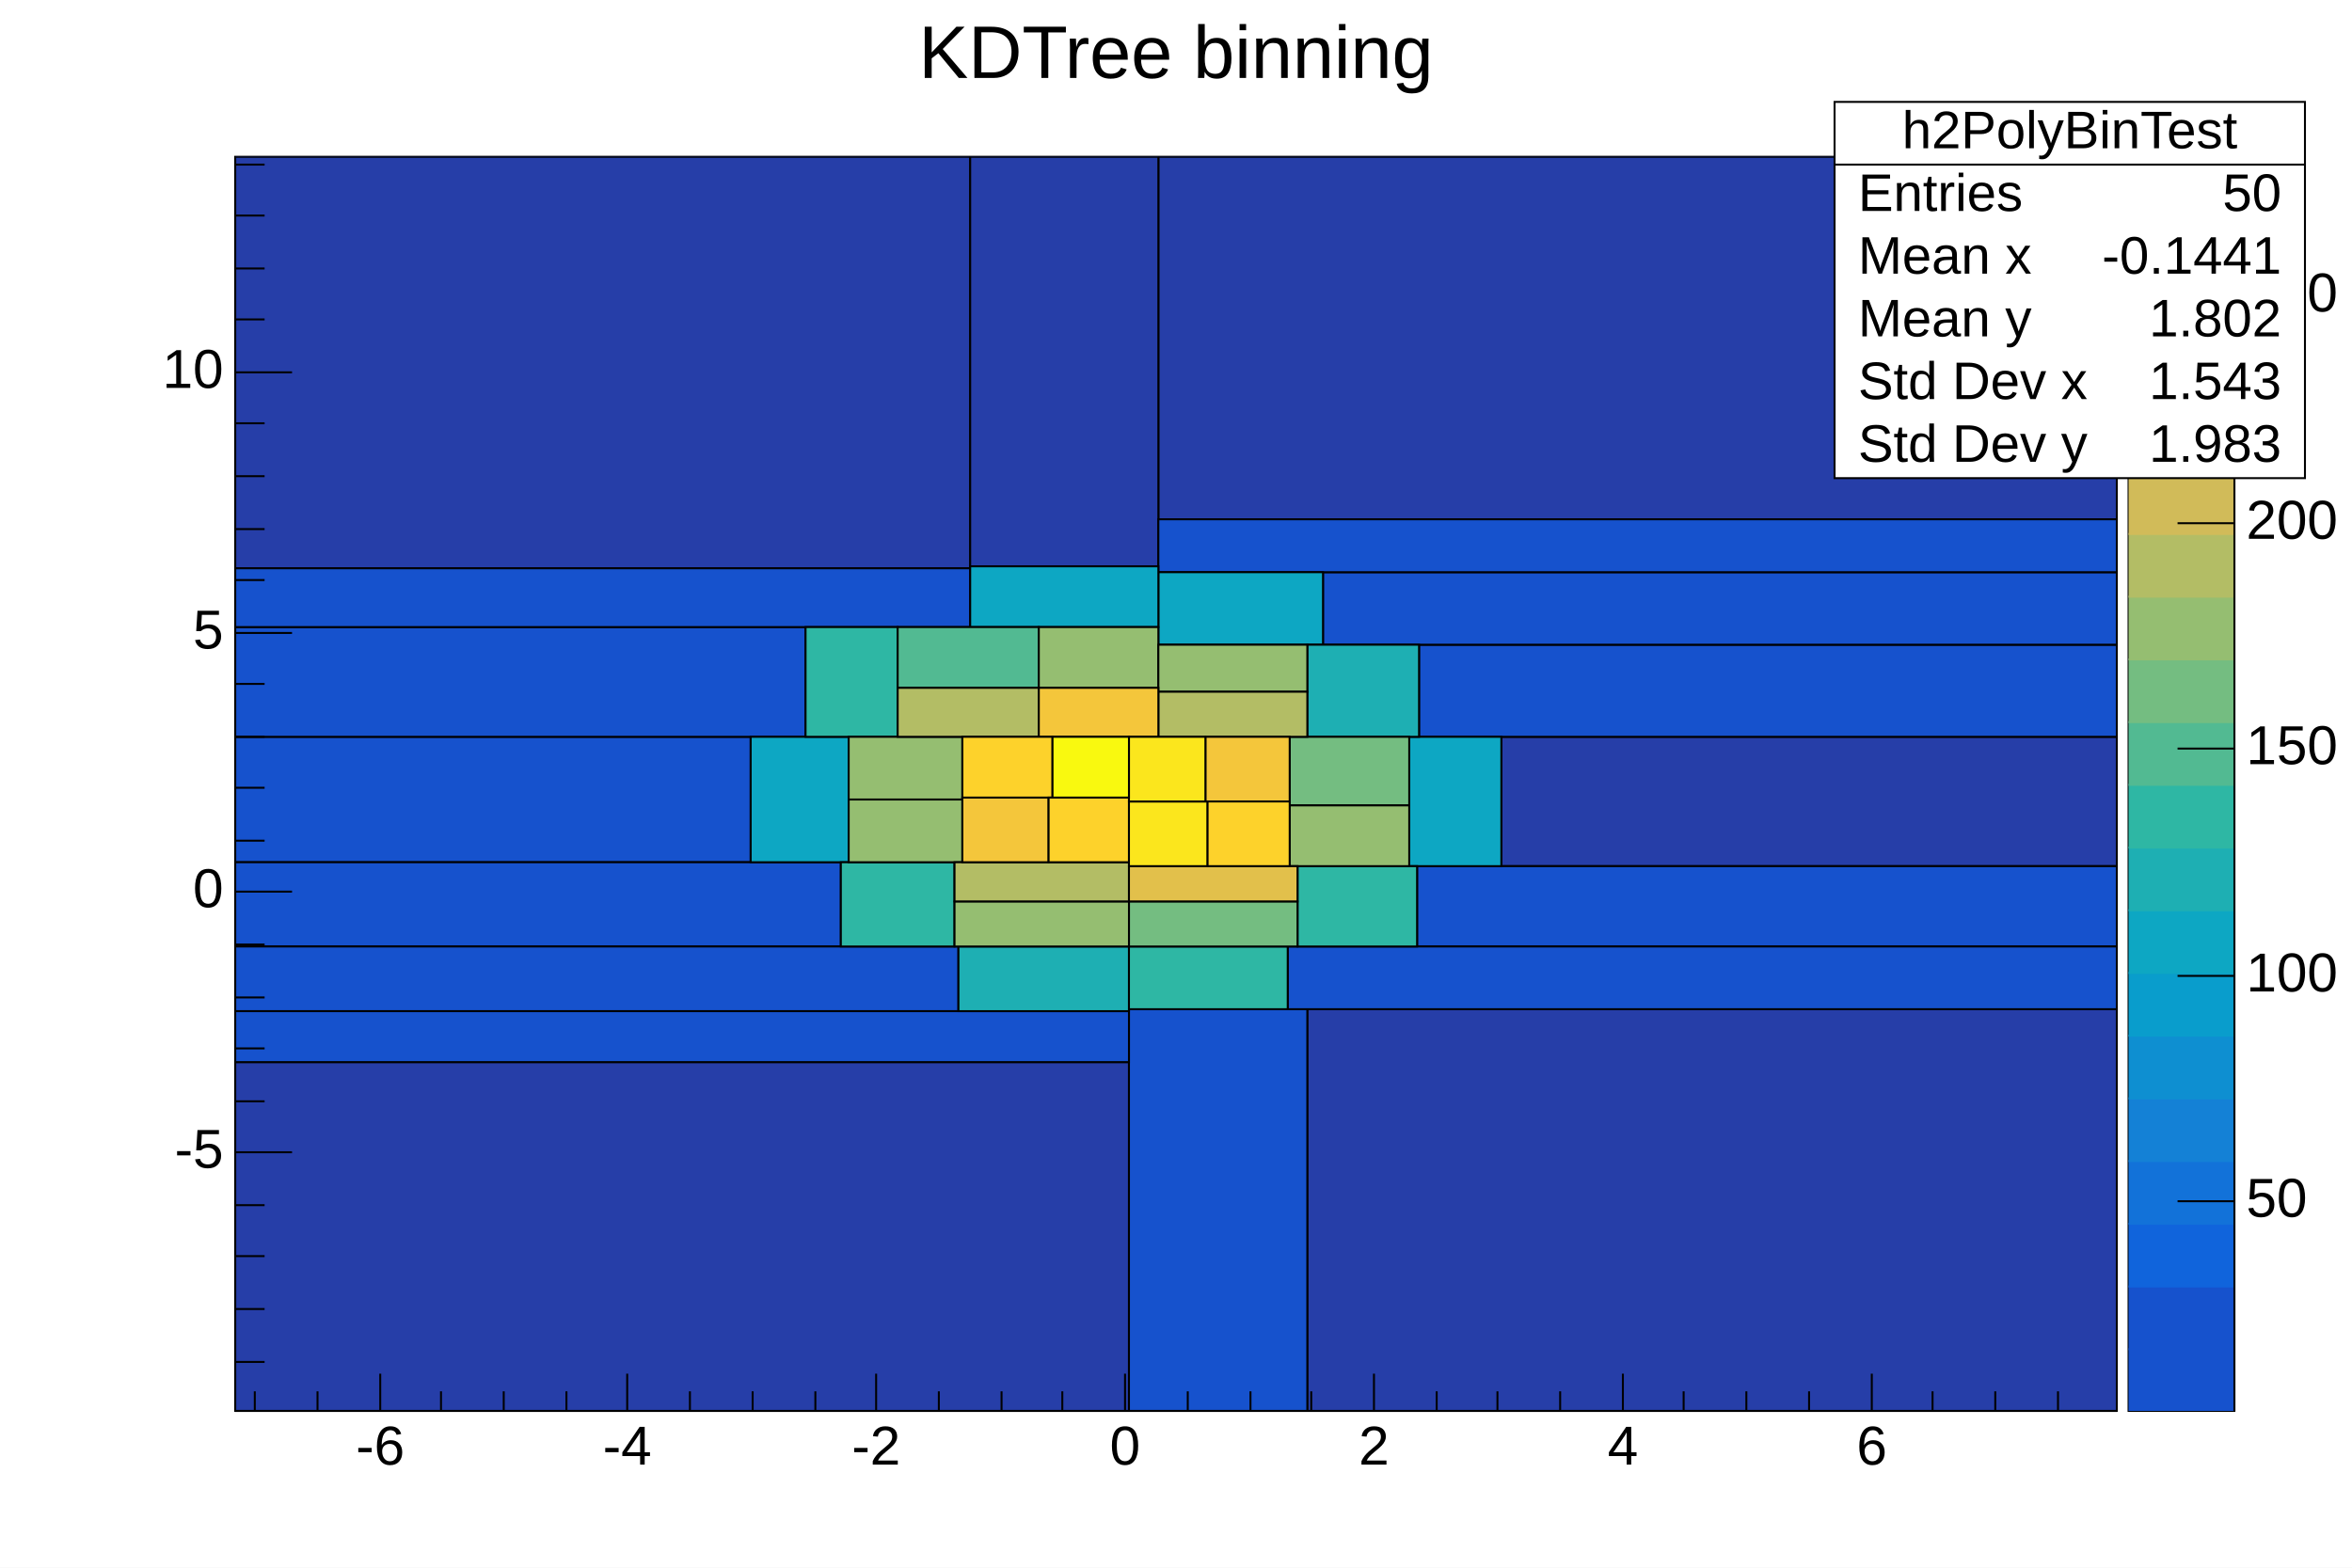
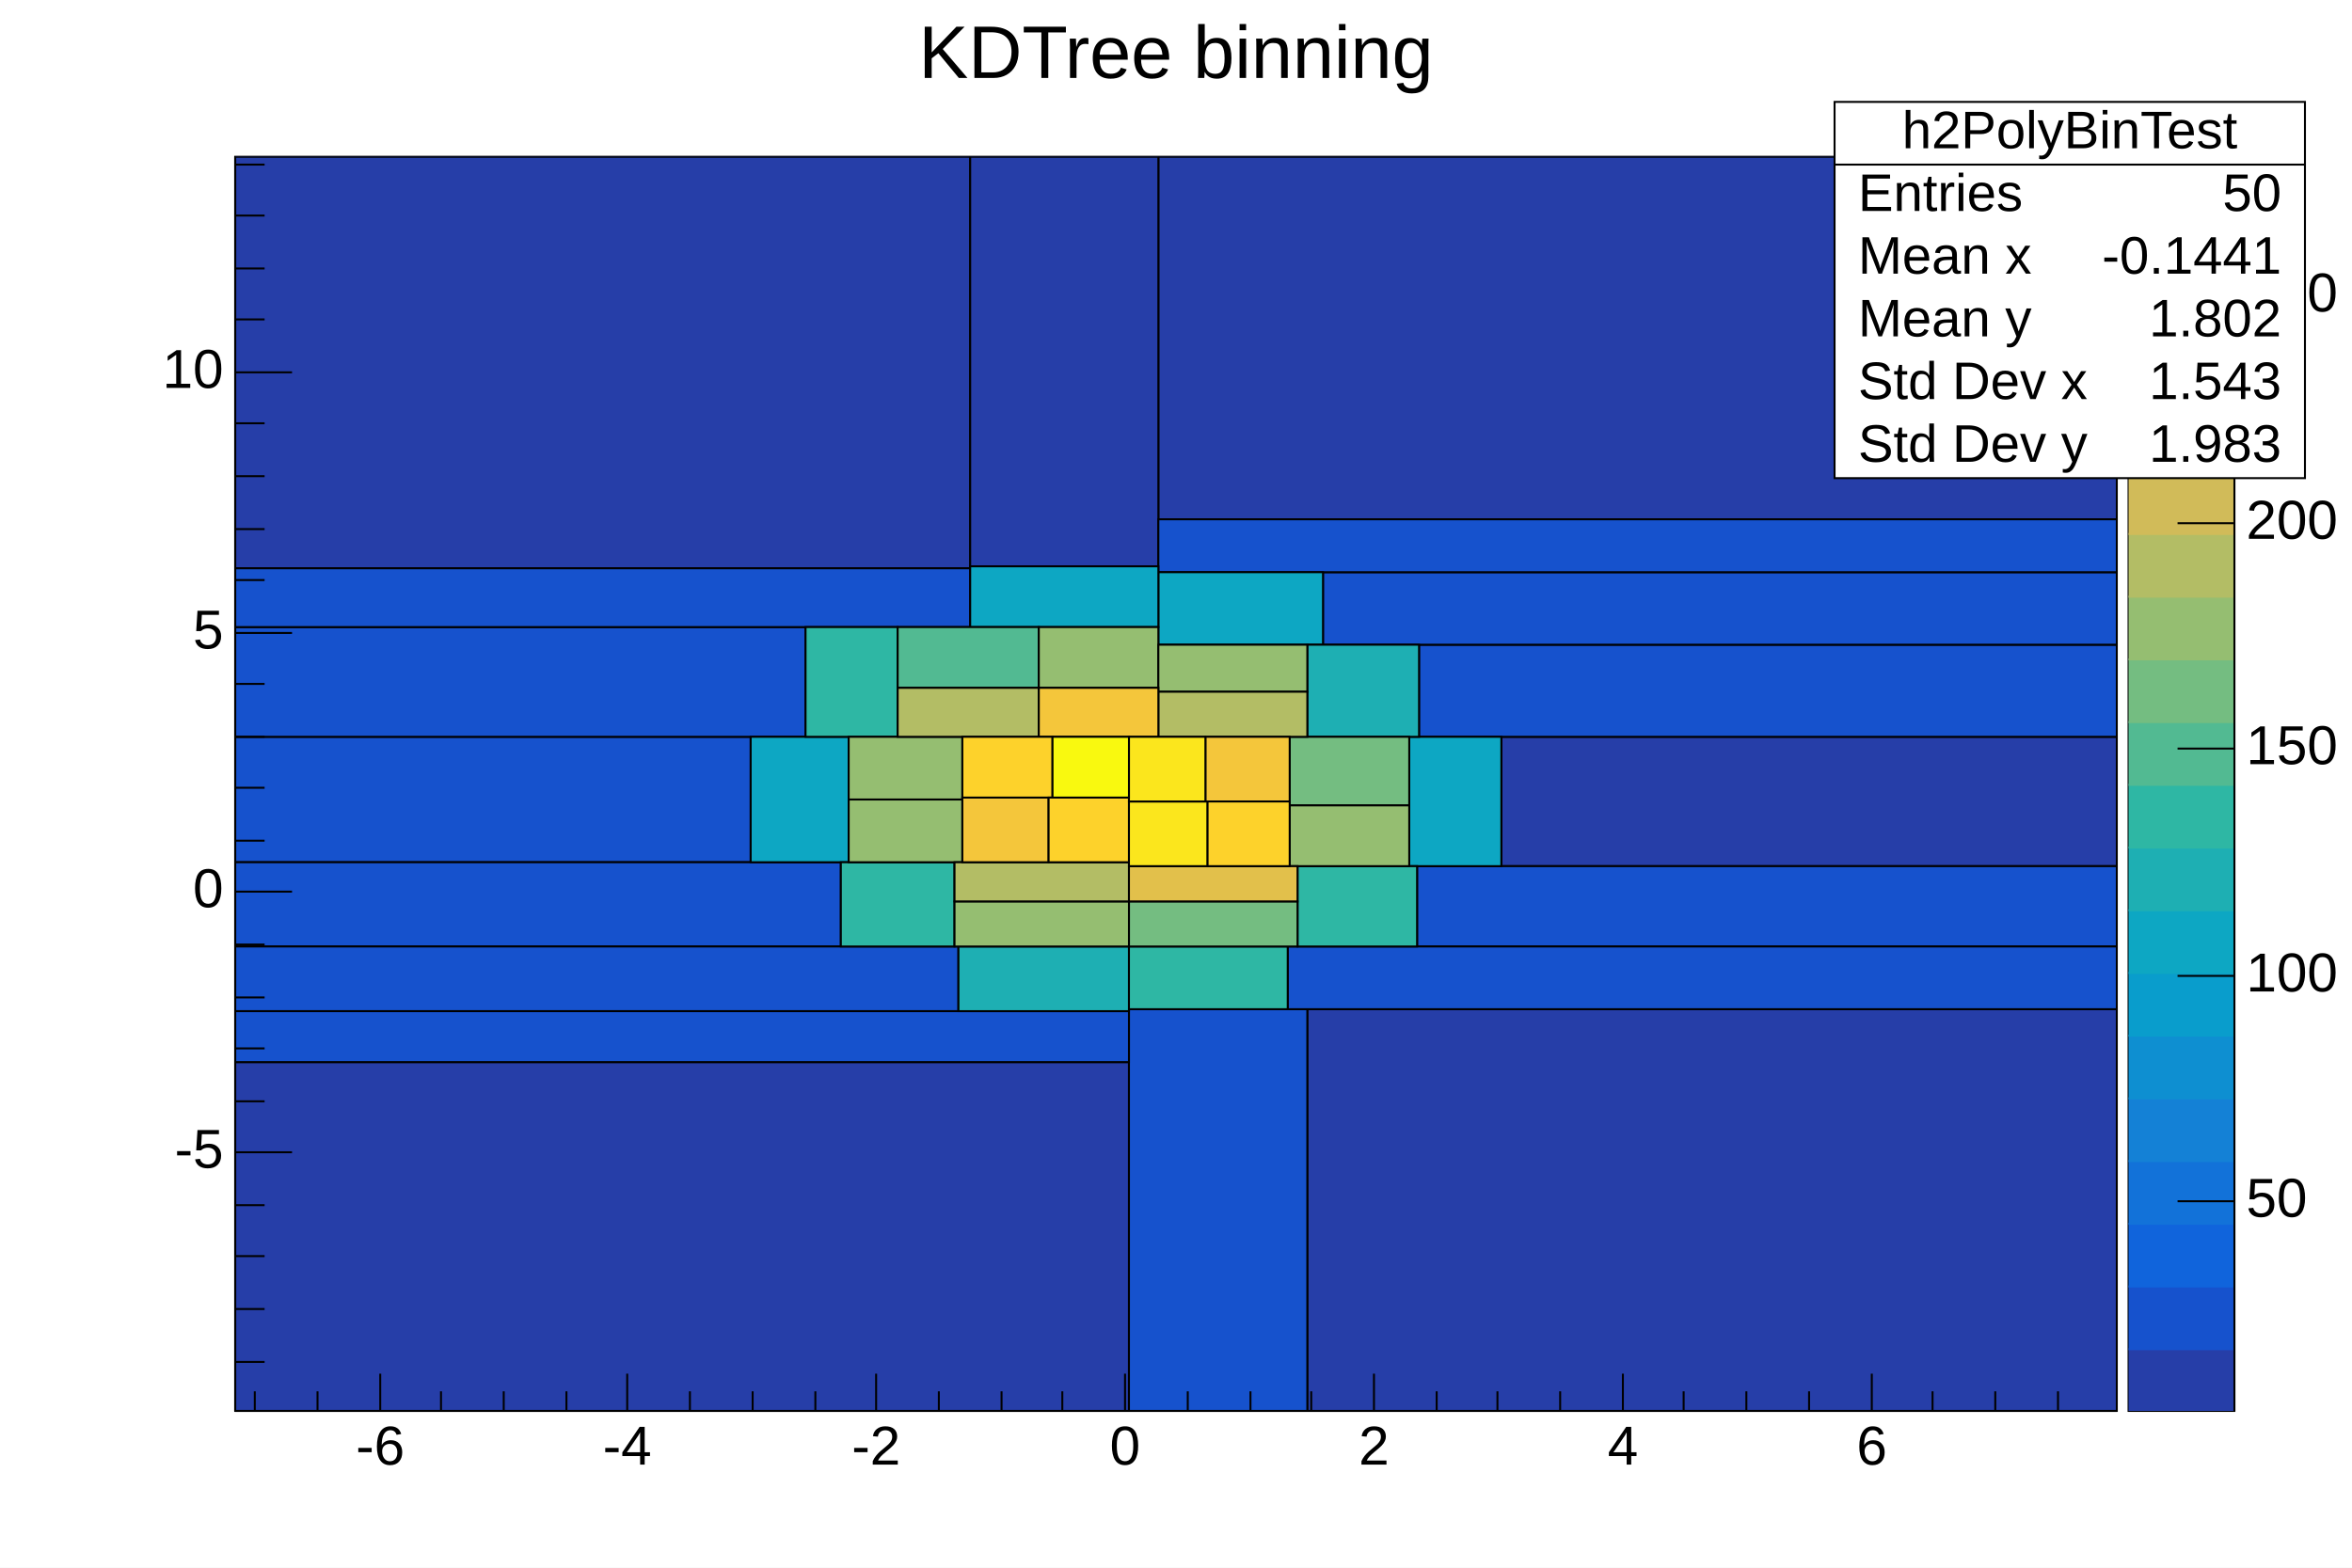
<svg xmlns="http://www.w3.org/2000/svg" viewBox="0 0 1200 800" preserveAspectRatio="none" width="1200" height="800">
  <path d="M0,0H1200V800H0Z" style="fill: white;" />
  <g>
    <g transform="translate(120,80)">
      <path d="M0,0H960V640H0Z" style="fill: white; stroke: black; stroke-width: 1;" />
      <svg x="0" y="0" overflow="hidden" width="960" height="640" viewBox="0 0 960 640">
        <g>
          <path d="M471,185v-185h489v185z" style="fill: rgb(38, 62, 168); stroke: black; stroke-width: 1;" />
          <path d="M547,640v-205h413v205z" style="fill: rgb(38, 62, 168); stroke: black; stroke-width: 1;" />
          <path d="M0,640v-178h456v178z" style="fill: rgb(38, 62, 168); stroke: black; stroke-width: 1;" />
          <path d="M0,210v-210h375v210z" style="fill: rgb(38, 62, 168); stroke: black; stroke-width: 1;" />
          <path d="M646,362v-66h314v66z" style="fill: rgb(38, 62, 168); stroke: black; stroke-width: 1;" />
          <path d="M375,209v-209h96v209z" style="fill: rgb(38, 62, 168); stroke: black; stroke-width: 1;" />
          <path d="M456,640v-205h91v205z" style="fill: rgb(22, 82, 205); stroke: black; stroke-width: 1;" />
          <path d="M0,360v-64h263v64z" style="fill: rgb(22, 82, 205); stroke: black; stroke-width: 1;" />
          <path d="M604,296v-47h356v47z" style="fill: rgb(22, 82, 205); stroke: black; stroke-width: 1;" />
          <path d="M0,296v-56h291v56z" style="fill: rgb(22, 82, 205); stroke: black; stroke-width: 1;" />
          <path d="M555,249v-37h405v37z" style="fill: rgb(22, 82, 205); stroke: black; stroke-width: 1;" />
          <path d="M603,403v-41h357v41z" style="fill: rgb(22, 82, 205); stroke: black; stroke-width: 1;" />
          <path d="M537,435v-32h423v32z" style="fill: rgb(22, 82, 205); stroke: black; stroke-width: 1;" />
          <path d="M471,212v-27h489v27z" style="fill: rgb(22, 82, 205); stroke: black; stroke-width: 1;" />
          <path d="M0,403v-43h309v43z" style="fill: rgb(22, 82, 205); stroke: black; stroke-width: 1;" />
          <path d="M0,436v-33h369v33z" style="fill: rgb(22, 82, 205); stroke: black; stroke-width: 1;" />
          <path d="M0,462v-26h456v26z" style="fill: rgb(22, 82, 205); stroke: black; stroke-width: 1;" />
          <path d="M0,240v-30h375v30z" style="fill: rgb(22, 82, 205); stroke: black; stroke-width: 1;" />
          <path d="M263,360v-64h50v64z" style="fill: rgb(13, 167, 195); stroke: black; stroke-width: 1;" />
          <path d="M599,362v-66h47v66z" style="fill: rgb(13, 167, 195); stroke: black; stroke-width: 1;" />
          <path d="M471,249v-37h84v37z" style="fill: rgb(13, 167, 195); stroke: black; stroke-width: 1;" />
          <path d="M375,240v-31h96v31z" style="fill: rgb(13, 167, 195); stroke: black; stroke-width: 1;" />
          <path d="M369,436v-33h87v33z" style="fill: rgb(30, 175, 179); stroke: black; stroke-width: 1;" />
          <path d="M547,296v-47h57v47z" style="fill: rgb(30, 175, 179); stroke: black; stroke-width: 1;" />
          <path d="M291,296v-56h47v56z" style="fill: rgb(46, 183, 164); stroke: black; stroke-width: 1;" />
          <path d="M456,435v-32h81v32z" style="fill: rgb(46, 183, 164); stroke: black; stroke-width: 1;" />
          <path d="M542,403v-41h61v41z" style="fill: rgb(46, 183, 164); stroke: black; stroke-width: 1;" />
          <path d="M309,403v-43h58v43z" style="fill: rgb(46, 183, 164); stroke: black; stroke-width: 1;" />
          <path d="M338,271v-31h72v31z" style="fill: rgb(82, 186, 146); stroke: black; stroke-width: 1;" />
          <path d="M538,331v-35h61v35z" style="fill: rgb(116, 189, 129); stroke: black; stroke-width: 1;" />
          <path d="M456,403v-23h86v23z" style="fill: rgb(116, 189, 129); stroke: black; stroke-width: 1;" />
          <path d="M367,403v-23h89v23z" style="fill: rgb(149, 190, 113); stroke: black; stroke-width: 1;" />
          <path d="M410,271v-31h61v31z" style="fill: rgb(149, 190, 113); stroke: black; stroke-width: 1;" />
          <path d="M538,362v-31h61v31z" style="fill: rgb(149, 190, 113); stroke: black; stroke-width: 1;" />
          <path d="M313,328v-32h58v32z" style="fill: rgb(149, 190, 113); stroke: black; stroke-width: 1;" />
          <path d="M313,360v-32h58v32z" style="fill: rgb(149, 190, 113); stroke: black; stroke-width: 1;" />
          <path d="M471,273v-24h76v24z" style="fill: rgb(149, 190, 113); stroke: black; stroke-width: 1;" />
          <path d="M338,296v-25h72v25z" style="fill: rgb(179, 189, 101); stroke: black; stroke-width: 1;" />
          <path d="M367,380v-20h89v20z" style="fill: rgb(179, 189, 101); stroke: black; stroke-width: 1;" />
          <path d="M471,296v-23h76v23z" style="fill: rgb(179, 189, 101); stroke: black; stroke-width: 1;" />
          <path d="M456,380v-18h86v18z" style="fill: rgb(226, 192, 75); stroke: black; stroke-width: 1;" />
          <path d="M410,296v-25h61v25z" style="fill: rgb(244, 198, 59); stroke: black; stroke-width: 1;" />
          <path d="M371,360v-33h44v33z" style="fill: rgb(244, 198, 59); stroke: black; stroke-width: 1;" />
          <path d="M495,329v-33h43v33z" style="fill: rgb(244, 198, 59); stroke: black; stroke-width: 1;" />
          <path d="M371,327v-31h46v31z" style="fill: rgb(253, 210, 43); stroke: black; stroke-width: 1;" />
          <path d="M496,362v-33h42v33z" style="fill: rgb(253, 210, 43); stroke: black; stroke-width: 1;" />
          <path d="M415,360v-33h41v33z" style="fill: rgb(253, 210, 43); stroke: black; stroke-width: 1;" />
          <path d="M456,362v-33h40v33z" style="fill: rgb(251, 230, 29); stroke: black; stroke-width: 1;" />
          <path d="M456,329v-33h39v33z" style="fill: rgb(251, 230, 29); stroke: black; stroke-width: 1;" />
          <path d="M417,327v-31h39v31z" style="fill: rgb(249, 249, 15); stroke: black; stroke-width: 1;" />
        </g>
      </svg>
      <g>
        <g transform="translate(0,640)">
          <path d="M0,0h960M10,-10V0M42,-10V0M74,-19V0M105,-10V0M137,-10V0M169,-10V0M200,-19V0M232,-10V0M264,-10V0M296,-10V0M327,-19V0M359,-10V0M391,-10V0M422,-10V0M454,-19V0M486,-10V0M518,-10V0M549,-10V0M581,-19V0M613,-10V0M644,-10V0M676,-10V0M708,-19V0M739,-10V0M771,-10V0M803,-10V0M835,-19V0M866,-10V0M898,-10V0M930,-10V0" style="stroke: black; stroke-width: 1;" />
          <g font-family="Arial" font-size="28" xml:space="preserve" fill="black" text-anchor="middle">
            <text dy=".8em" transform="translate(74,5)">-6</text>
            <text dy=".8em" transform="translate(200,5)">-4</text>
            <text dy=".8em" transform="translate(327,5)">-2</text>
            <text dy=".8em" transform="translate(454,5)">0</text>
            <text dy=".8em" transform="translate(581,5)">2</text>
            <text dy=".8em" transform="translate(708,5)">4</text>
            <text dy=".8em" transform="translate(835,5)">6</text>
          </g>
        </g>
        <g>
          <path d="M0,0v640M15,615H0M15,588H0M15,561H0M15,535H0M29,508H0M15,482H0M15,455H0M15,429H0M15,402H0M29,375H0M15,349H0M15,322H0M15,296H0M15,269H0M29,243H0M15,216H0M15,190H0M15,163H0M15,136H0M29,110H0M15,83H0M15,57H0M15,30H0M15,4H0" style="stroke: black; stroke-width: 1;" />
          <g font-family="Arial" font-size="28" xml:space="preserve" fill="black" text-anchor="end">
            <text dominant-baseline="middle" transform="translate(-6,508)">-5</text>
            <text dominant-baseline="middle" transform="translate(-6,375)">0</text>
            <text dominant-baseline="middle" transform="translate(-6,243)">5</text>
            <text dominant-baseline="middle" transform="translate(-6,110)">10</text>
          </g>
        </g>
      </g>
    </g>
    <g transform="translate(1086,80)">
      <path d="M0,0H54V640H0Z" style="fill: none; stroke: black; stroke-width: 1;" />
-       <path d="M0,608H54V640H0Z" style="fill: rgb(22, 82, 205);" />
+       <path d="M0,608H54V640H0Z" style="fill: rgb(38, 62, 168);" />
      <path d="M0,576H54V609H0Z" style="fill: rgb(22, 82, 205);" />
      <path d="M0,544H54V577H0Z" style="fill: rgb(16, 100, 220);" />
      <path d="M0,512H54V545H0Z" style="fill: rgb(18, 114, 217);" />
      <path d="M0,480H54V513H0Z" style="fill: rgb(20, 129, 214);" />
      <path d="M0,448H54V481H0Z" style="fill: rgb(14, 143, 209);" />
      <path d="M0,416H54V449H0Z" style="fill: rgb(9, 157, 204);" />
      <path d="M0,384H54V417H0Z" style="fill: rgb(13, 167, 195);" />
      <path d="M0,352H54V385H0Z" style="fill: rgb(30, 175, 179);" />
      <path d="M0,320H54V353H0Z" style="fill: rgb(46, 183, 164);" />
      <path d="M0,288H54V321H0Z" style="fill: rgb(82, 186, 146);" />
      <path d="M0,256H54V289H0Z" style="fill: rgb(116, 189, 129);" />
      <path d="M0,224H54V257H0Z" style="fill: rgb(149, 190, 113);" />
      <path d="M0,192H54V225H0Z" style="fill: rgb(179, 189, 101);" />
      <path d="M0,160H54V193H0Z" style="fill: rgb(209, 187, 89);" />
      <path d="M0,128H54V161H0Z" style="fill: rgb(226, 192, 75);" />
      <path d="M0,96H54V129H0Z" style="fill: rgb(244, 198, 59);" />
      <path d="M0,64H54V97H0Z" style="fill: rgb(253, 210, 43);" />
      <path d="M0,32H54V65H0Z" style="fill: rgb(251, 230, 29);" />
      <path d="M0,0H54V33H0Z" style="fill: rgb(249, 249, 15);" />
      <g transform="translate(54)">
        <path d="M0,0v640M0,533H-29M0,418H-29M0,302H-29M0,187H-29M0,71H-29" style="stroke: black; stroke-width: 1;" />
        <g font-family="Arial" font-size="28" xml:space="preserve" fill="black" text-anchor="start">
          <text dominant-baseline="middle" transform="translate(6,533)">50</text>
          <text dominant-baseline="middle" transform="translate(6,418)">100</text>
          <text dominant-baseline="middle" transform="translate(6,302)">150</text>
          <text dominant-baseline="middle" transform="translate(6,187)">200</text>
          <text dominant-baseline="middle" transform="translate(6,71)">250</text>
        </g>
      </g>
    </g>
    <g transform="translate(936,52)" font-family="Arial" font-size="27" xml:space="preserve" fill="black">
      <path d="M0,0H240V192H0Z" style="fill: white; stroke: black; stroke-width: 1;" />
      <text text-anchor="middle" dominant-baseline="middle" transform="translate(120,16)">h2PolyBinTest</text>
      <text text-anchor="start" dominant-baseline="middle" transform="translate(12,48)">Entries</text>
      <text text-anchor="end" dominant-baseline="middle" transform="translate(228,48)">50</text>
      <text text-anchor="start" dominant-baseline="middle" transform="translate(12,80)">Mean x</text>
      <text text-anchor="end" dominant-baseline="middle" transform="translate(228,80)">-0.1441</text>
      <text text-anchor="start" dominant-baseline="middle" transform="translate(12,112)">Mean y</text>
      <text text-anchor="end" dominant-baseline="middle" transform="translate(228,112)">1.802</text>
      <text text-anchor="start" dominant-baseline="middle" transform="translate(12,144)">Std Dev x</text>
      <text text-anchor="end" dominant-baseline="middle" transform="translate(228,144)">1.543</text>
      <text text-anchor="start" dominant-baseline="middle" transform="translate(12,176)">Std Dev y</text>
      <text text-anchor="end" dominant-baseline="middle" transform="translate(228,176)">1.983</text>
      <path d="M0,32h240" style="stroke: black; stroke-width: 1;" />
    </g>
    <g transform="translate(367,4)" font-family="Arial" font-size="38" xml:space="preserve">
      <text fill="black" text-anchor="middle" dominant-baseline="middle" transform="translate(233,25)">KDTree binning</text>
    </g>
  </g>
</svg>
